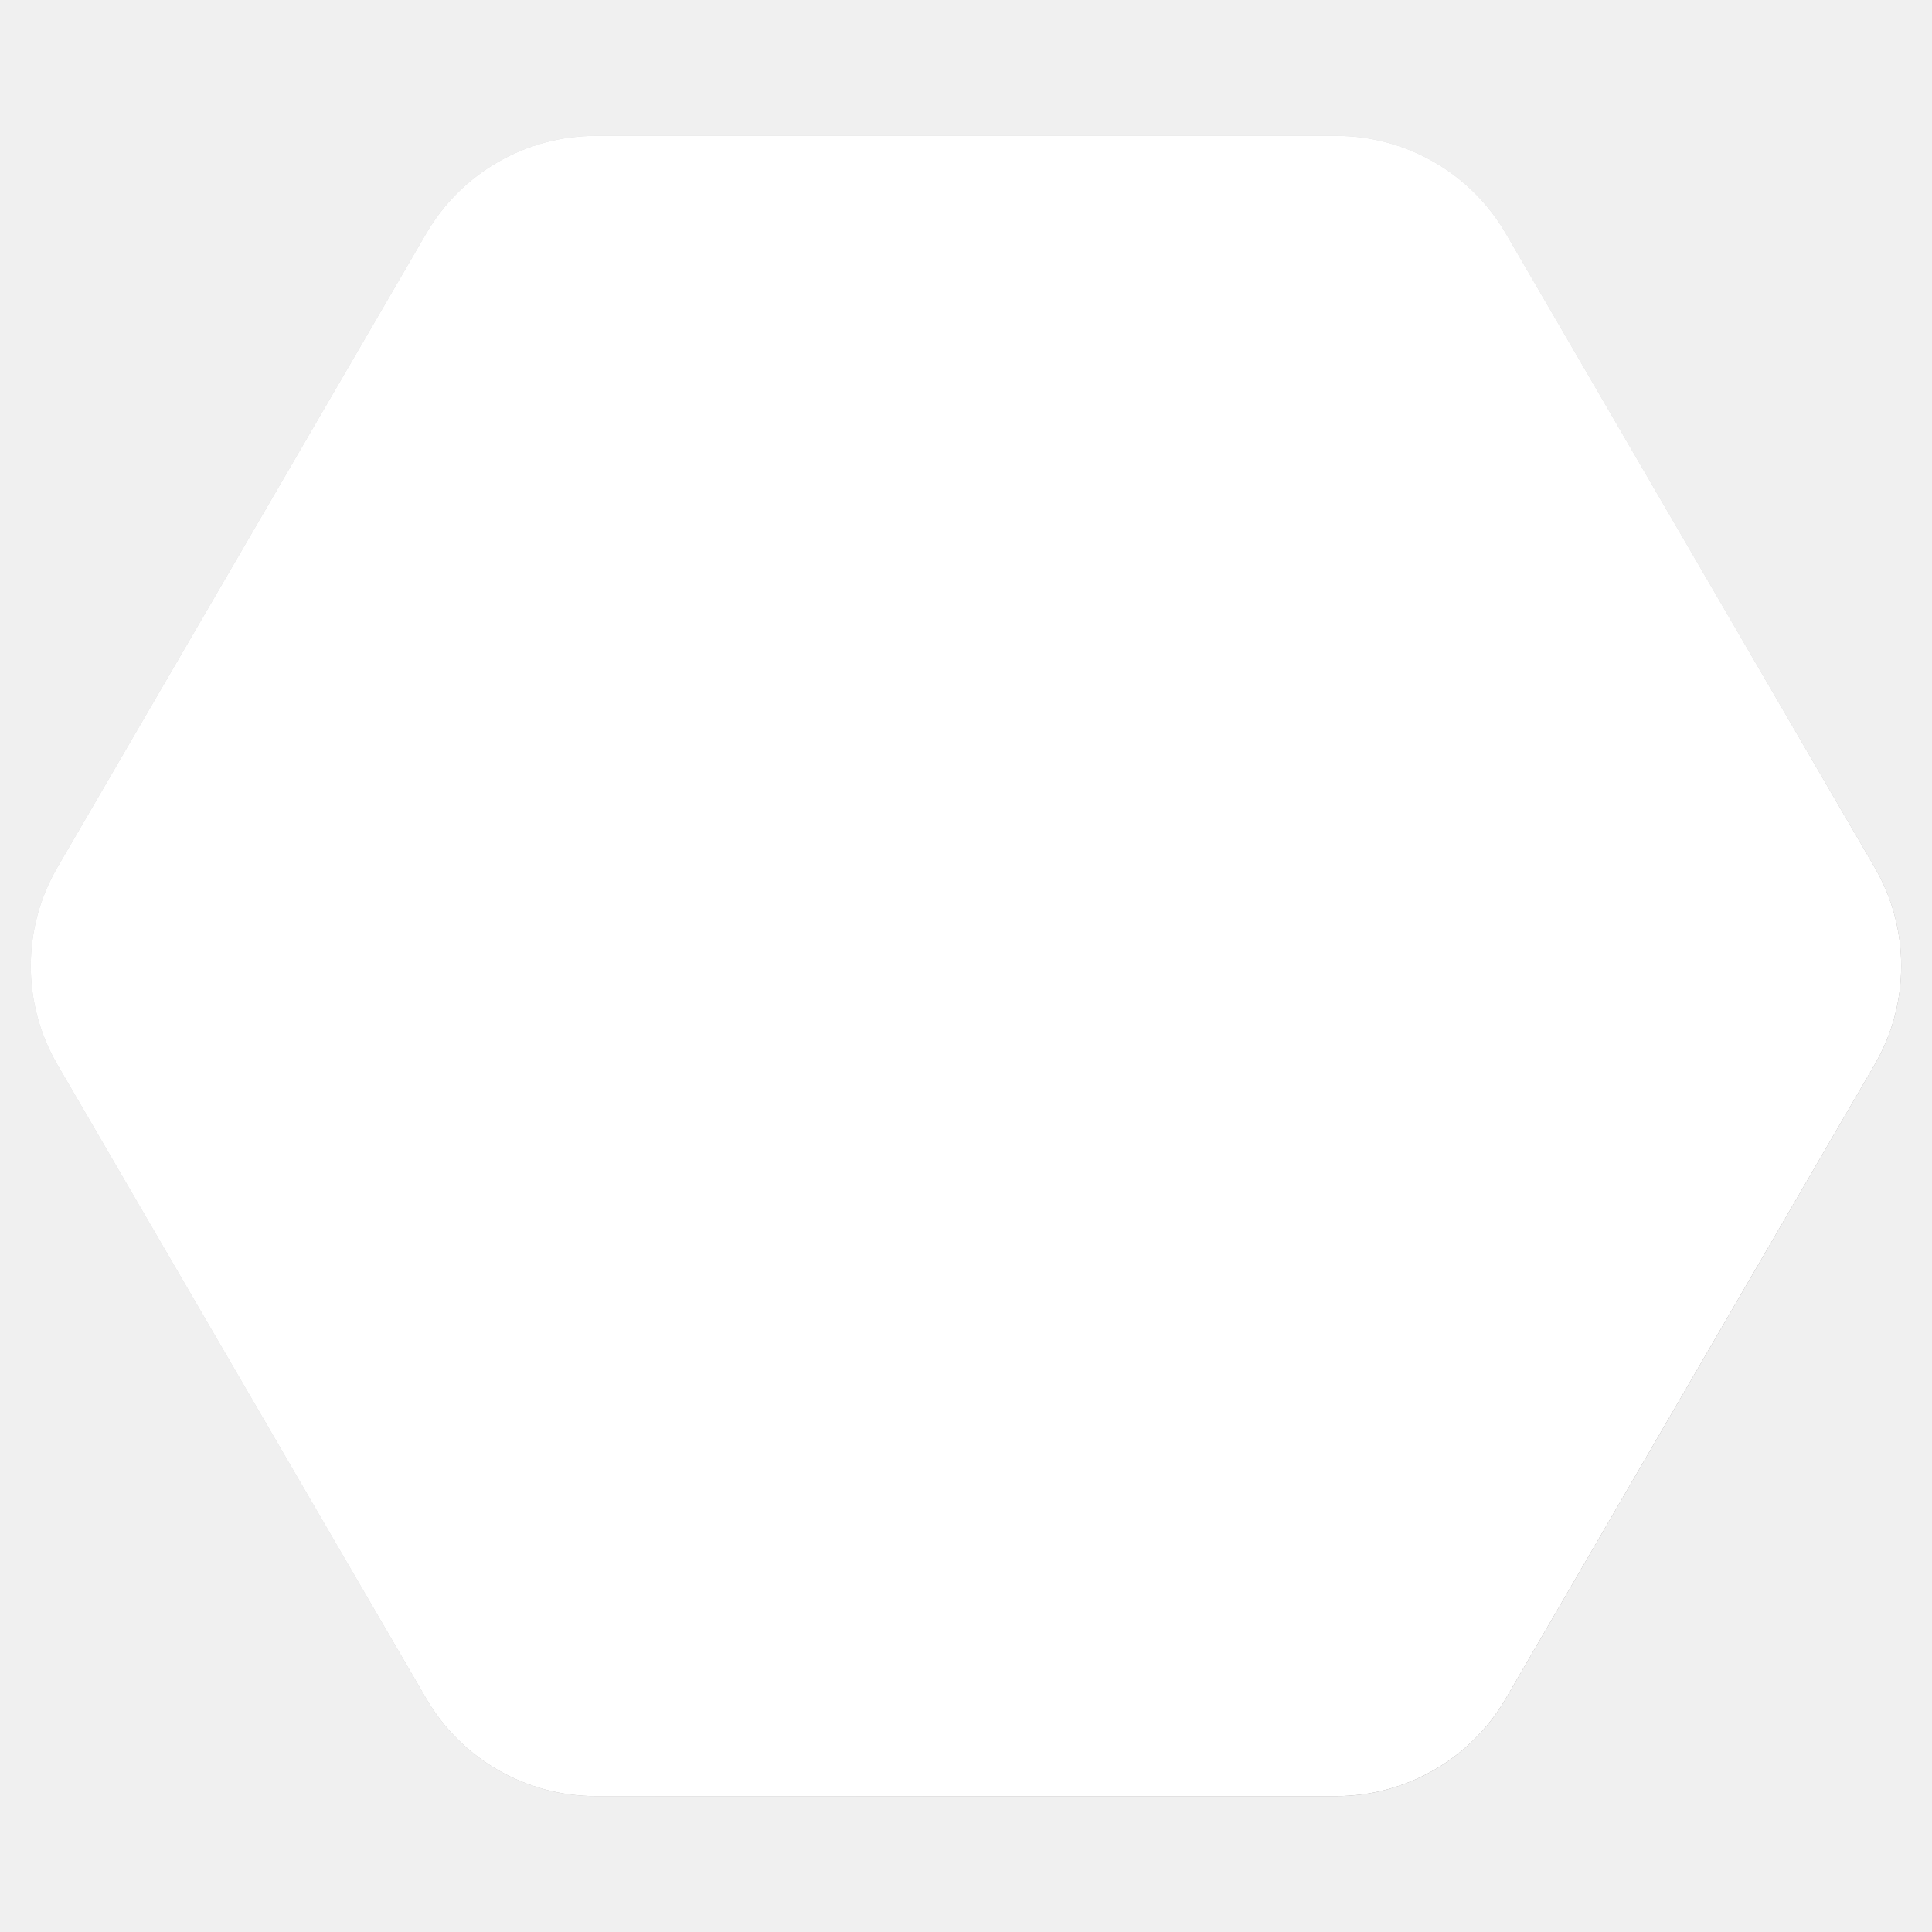
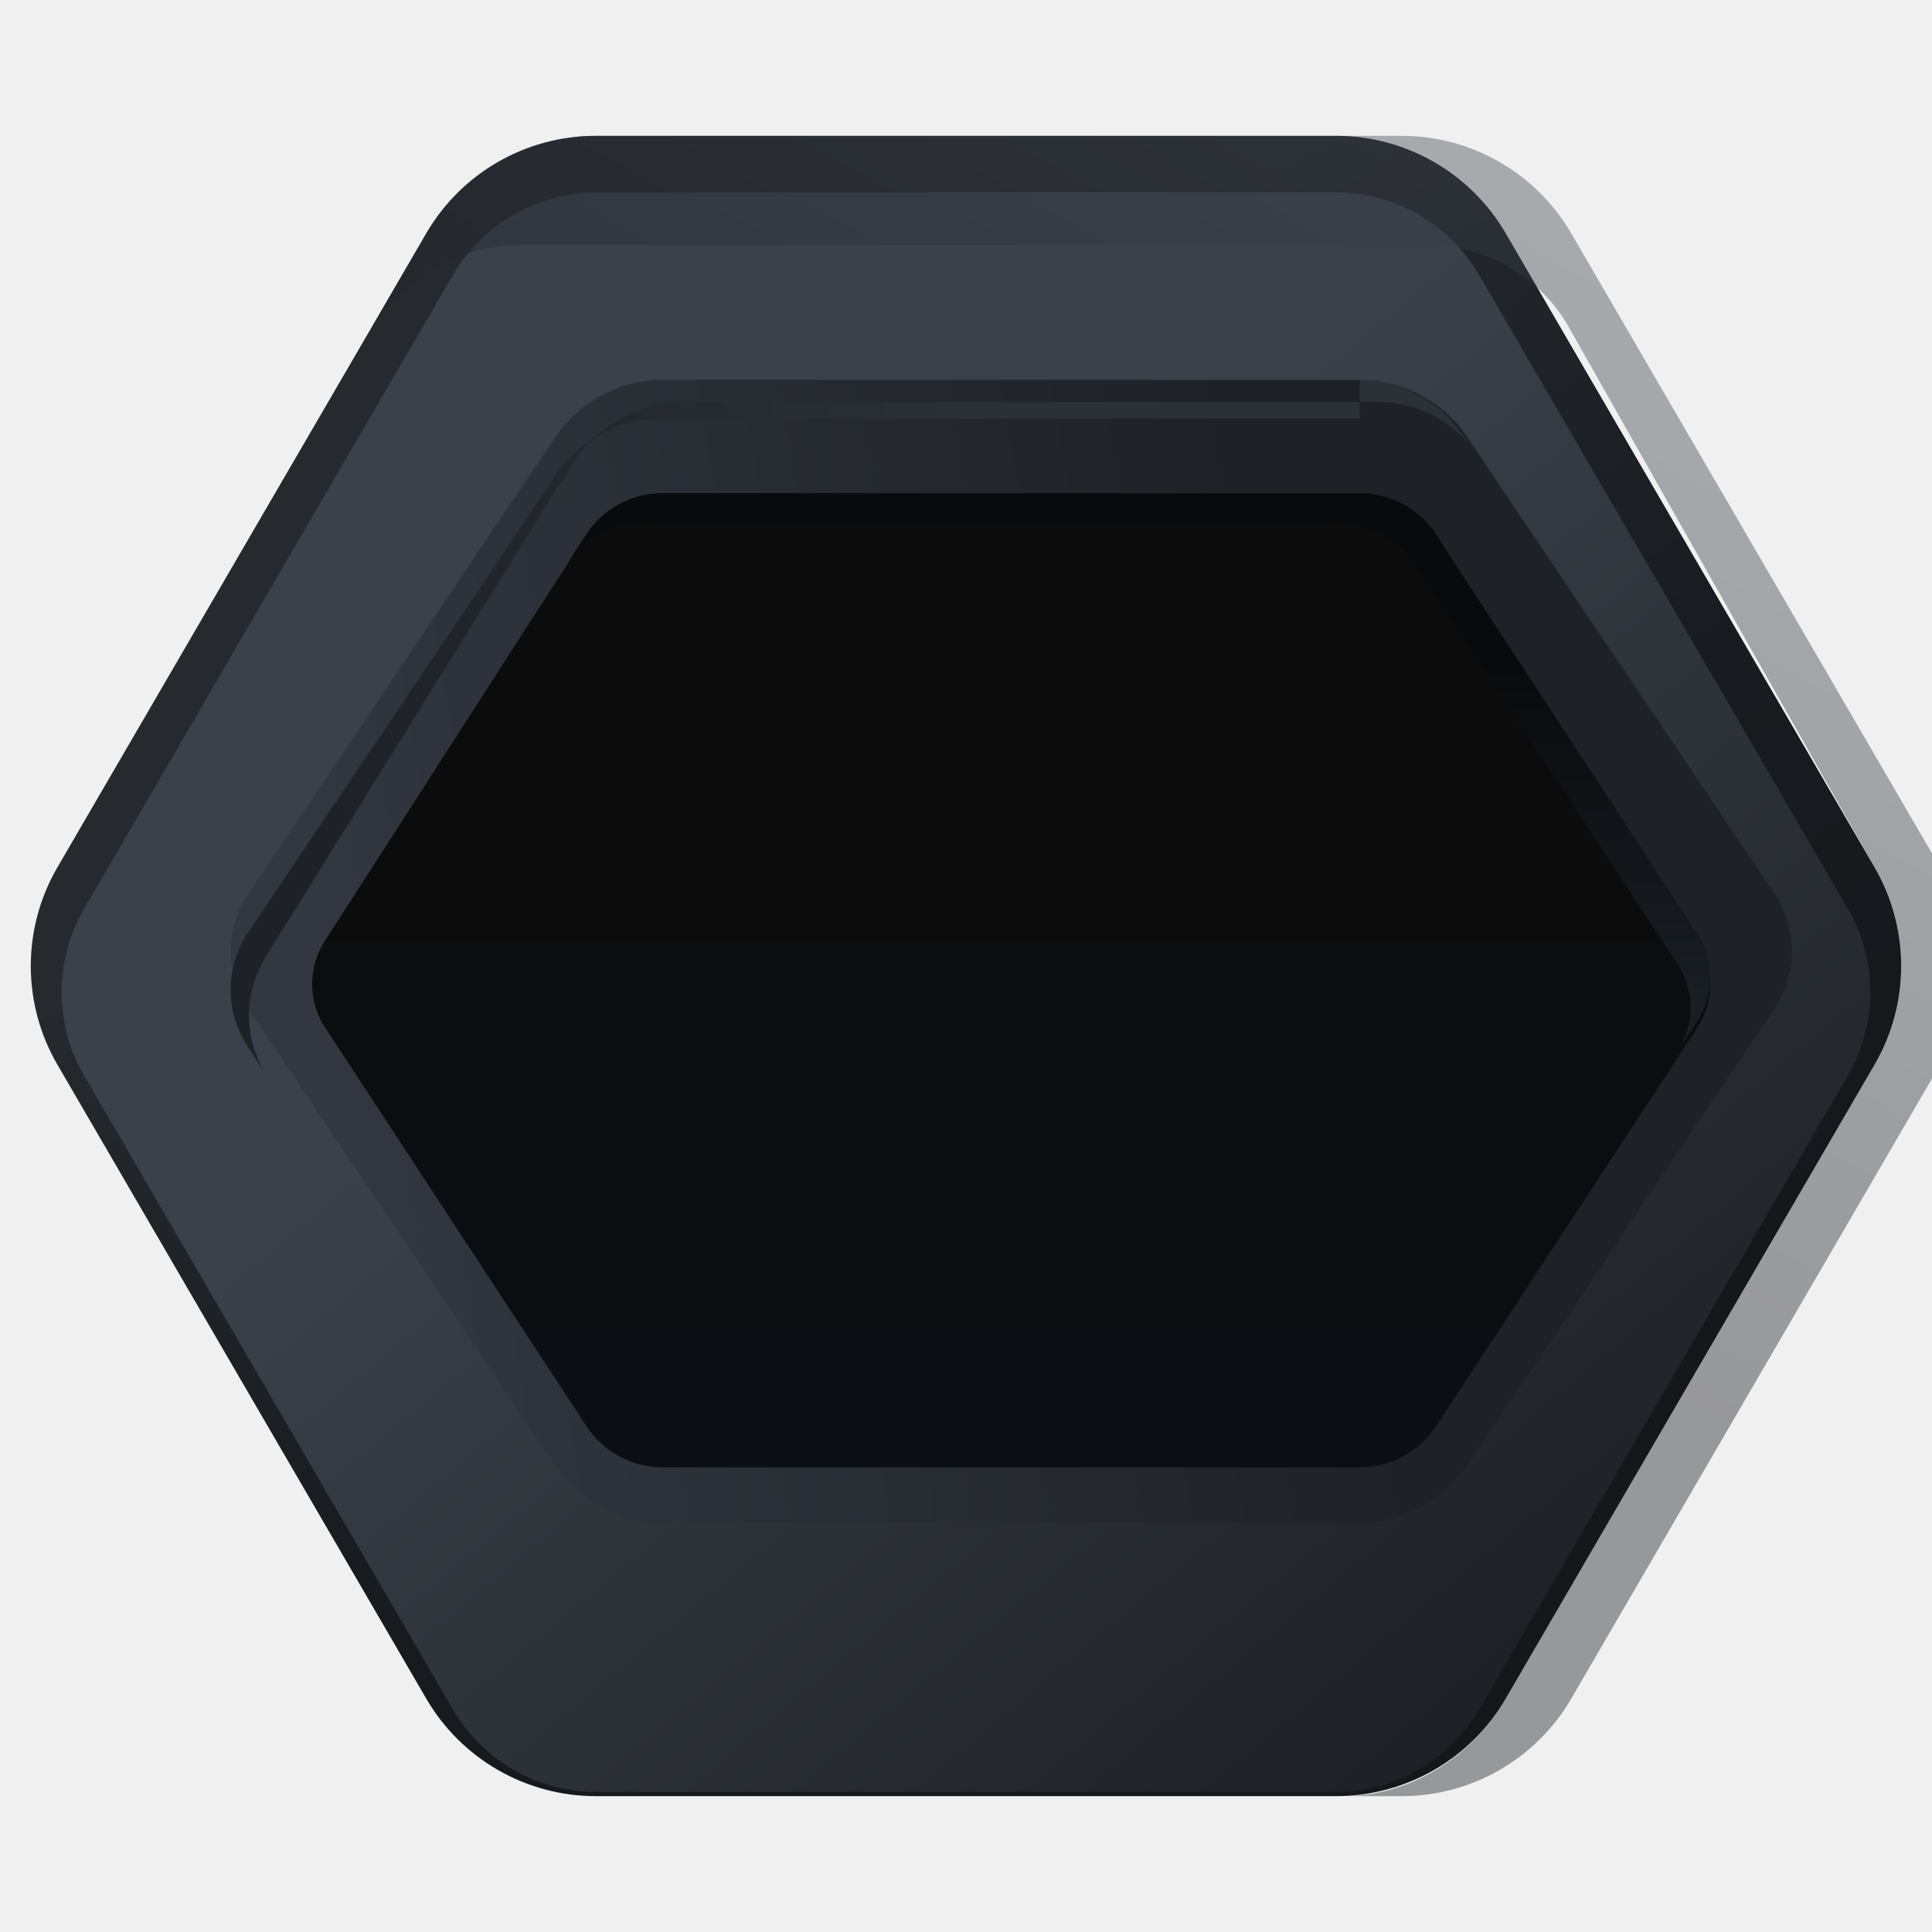
- <svg xmlns="http://www.w3.org/2000/svg" xmlns:xlink="http://www.w3.org/1999/xlink" width="256px" height="256px" viewBox="0 0 256 256" version="1.1">
+ <svg xmlns="http://www.w3.org/2000/svg" width="256px" height="256px" viewBox="0 0 256 256" version="1.1">
  <defs>
    <linearGradient x1="50%" y1="13.074%" x2="93.157%" y2="68.472%" id="linearGradient-1">
-       <stop stop-color="#CDCDCD" offset="0%" />
-       <stop stop-color="#CCCCCC" offset="55.102%" />
-       <stop stop-color="#888484" offset="100%" />
+       <stop stop-color="#26292E" offset="0%" />
+       <stop stop-color="#181B1F" offset="55.102%" />
+       <stop stop-color="#15171B" offset="100%" />
    </linearGradient>
-     <path d="M78.953,0 L177.047,1.42108547e-14 C186.305,1.42108547e-14 194.864,4.923 199.52,12.925 L248.393,96.925 C253.095,105.007 253.095,114.993 248.393,123.075 L199.52,207.075 C194.864,215.077 186.305,220 177.047,220 L78.953,220 C69.695,220 61.136,215.077 56.48,207.075 L7.607,123.075 C2.905,114.993 2.905,105.007 7.607,96.925 L56.48,12.925 C61.136,4.923 69.695,7.10542736e-15 78.953,3.55271368e-15 Z" id="path-2" />
+     <linearGradient x1="40.053%" y1="37.64%" x2="94.512%" y2="94.529%" id="linearGradient-2">
+       <stop stop-color="#3B414A" offset="0%" />
+       <stop stop-color="#191C1F" offset="100%" />
+     </linearGradient>
+     <linearGradient x1="67.56%" y1="31.789%" x2="4.568%" y2="39.56%" id="linearGradient-3">
+       <stop stop-color="#1E2126" offset="0%" />
+       <stop stop-color="#323740" offset="100%" />
+     </linearGradient>
+     <linearGradient x1="67.56%" y1="31.789%" x2="4.568%" y2="39.56%" id="linearGradient-4">
+       <stop stop-color="#2C3138" offset="0%" />
+       <stop stop-color="#1E2227" offset="100%" />
+     </linearGradient>
+     <linearGradient x1="52.422%" y1="62.811%" x2="80.99%" y2="9.531%" id="linearGradient-5">
+       <stop stop-color="#111317" offset="0%" />
+       <stop stop-color="#393F48" offset="100%" />
+     </linearGradient>
+     <linearGradient x1="50%" y1="31.175%" x2="50%" y2="90.493%" id="linearGradient-6">
+       <stop stop-color="#0C0C0C" offset="0%" />
+       <stop stop-color="#0B0E12" offset="100%" />
+     </linearGradient>
+     <linearGradient x1="50%" y1="31.175%" x2="50%" y2="90.493%" id="linearGradient-7">
+       <stop stop-color="#090A0C" offset="0%" />
+       <stop stop-color="#191E24" offset="100%" />
+     </linearGradient>
  </defs>
-   <g id="Hexagon---Fill" stroke="none" stroke-width="1" fill="none" fill-rule="evenodd">
+   <g id="Hexagon---Base" stroke="none" stroke-width="1" fill="none" fill-rule="evenodd">
    <g id="Base" transform="translate(0, 18)">
-       <use fill="url(#linearGradient-1)" xlink:href="#path-2" />
-       <use fill="#FFFFFF" xlink:href="#path-2" />
+       <path d="M78.953,0 L177.047,1.42108547e-14 C186.305,1.42108547e-14 194.864,4.923 199.52,12.925 L248.393,96.925 C253.095,105.007 253.095,114.993 248.393,123.075 L199.52,207.075 C194.864,215.077 186.305,220 177.047,220 L78.953,220 C69.695,220 61.136,215.077 56.48,207.075 L7.607,123.075 C2.905,114.993 2.905,105.007 7.607,96.925 L56.48,12.925 C61.136,4.923 69.695,7.10542736e-15 78.953,3.55271368e-15 Z" id="Outer" fill="url(#linearGradient-1)" />
+       <path d="M78.953,7.5 L177.047,7.5 C184.737,7.5 191.92,11.615 195.897,18.276 L244.77,102.276 C248.853,109.138 248.853,117.808 244.77,124.67 L195.897,208.67 C191.92,215.331 184.737,219.446 177.047,219.446 L78.953,219.446 C71.263,219.446 64.08,215.331 60.103,208.67 L11.23,124.67 C7.147,117.808 7.147,109.138 11.23,102.276 L60.103,18.276 C64.08,11.615 71.263,7.5 78.953,7.5 Z" id="Edge" fill="url(#linearGradient-2)" />
+       <path d="M87.828,32.328 L180.172,32.328 C185.832,32.328 191.194,35.167 194.393,39.891 L234.986,100.219 C238.263,105.068 238.263,111.002 234.986,115.851 L194.393,176.179 C191.194,180.903 185.832,183.742 180.172,183.742 L87.828,183.742 C82.168,183.742 76.806,180.903 73.607,176.179 L33.014,115.851 C29.737,111.002 29.737,105.068 33.014,100.219 L73.607,39.891 C76.806,35.167 82.168,32.328 87.828,32.328 Z" id="Inner" fill="url(#linearGradient-3)" />
+       <path d="M180.172,32.328 C185.027,32.328 189.67,34.524 192.812,38.344 L195.177,41.414 C192.074,37.538 187.49,35.267 182.643,35.267 L90.544,35.267 C84.476,35.267 78.888,38.517 75.724,43.641 L35.435,108.415 C32.177,113.447 32.177,119.623 35.435,124.655 L33.014,120.985 C29.737,116.136 29.737,110.202 33.014,105.353 L73.607,45.025 C76.806,40.301 82.168,37.462 87.828,37.462 L180.172,37.462 Z" id="Inner-Highlight" fill="url(#linearGradient-4)" />
+       <path d="M177.047,0 L78.953,0 C69.695,0 61.136,4.923 56.48,12.925 L48.715,26.338 C52.949,19.052 60.705,14.473 69.033,14.473 L188.946,14.473 C196.527,14.473 203.636,18.311 207.61,24.883 L248.393,96.925 C253.095,105.007 253.095,114.993 248.393,123.075 L199.52,207.075 C195.037,214.82 186.871 220 177.931,220 L185.727,220 C194.984,220 203.544,215.077 208.2,207.075 L257.072,123.075 C261.775,114.993 261.775,105.007 257.072,96.925 L208.2,12.925 C203.544,4.923 194.984,0 185.727,0 Z" id="Outline" fill="url(#linearGradient-5)" opacity="0.4" />
+       <path d="M87.828,47.353 L180.172,47.353 C184.271,47.353 188.051,49.398 190.277,52.776 L224.89,106.576 C227.217,110.092 227.217,114.688 224.89,118.204 L190.277,171.004 C188.051,174.382 184.271,176.427 180.172,176.427 L87.828,176.427 C83.729,176.427 79.949,174.382 77.723,171.004 L43.11,118.204 C40.783,114.688 40.783,110.092 43.11,106.576 L77.723,52.776 C79.949,49.398 83.729,47.353 87.828,47.353 Z" id="Core" fill="url(#linearGradient-6)" />
+       <path d="M87.828,47.353 C83.729,47.353 79.949,49.398 77.723,52.776 L74.945,56.949 C77.203,53.43 81.023,51.375 85.163,51.375 L177.458,51.375 C181.557,51.375 185.337,53.419 187.562,56.797 L222.253,109.714 C224.58,113.23 224.58,117.826 222.253,121.343 L224.89,117.304 C227.217,113.788 227.217,109.192 224.89,105.676 L190.277,52.876 C188.051,49.498 184.271,47.453 180.172,47.453 Z" id="Core-Highlight" fill="url(#linearGradient-7)" />
    </g>
  </g>
</svg>
